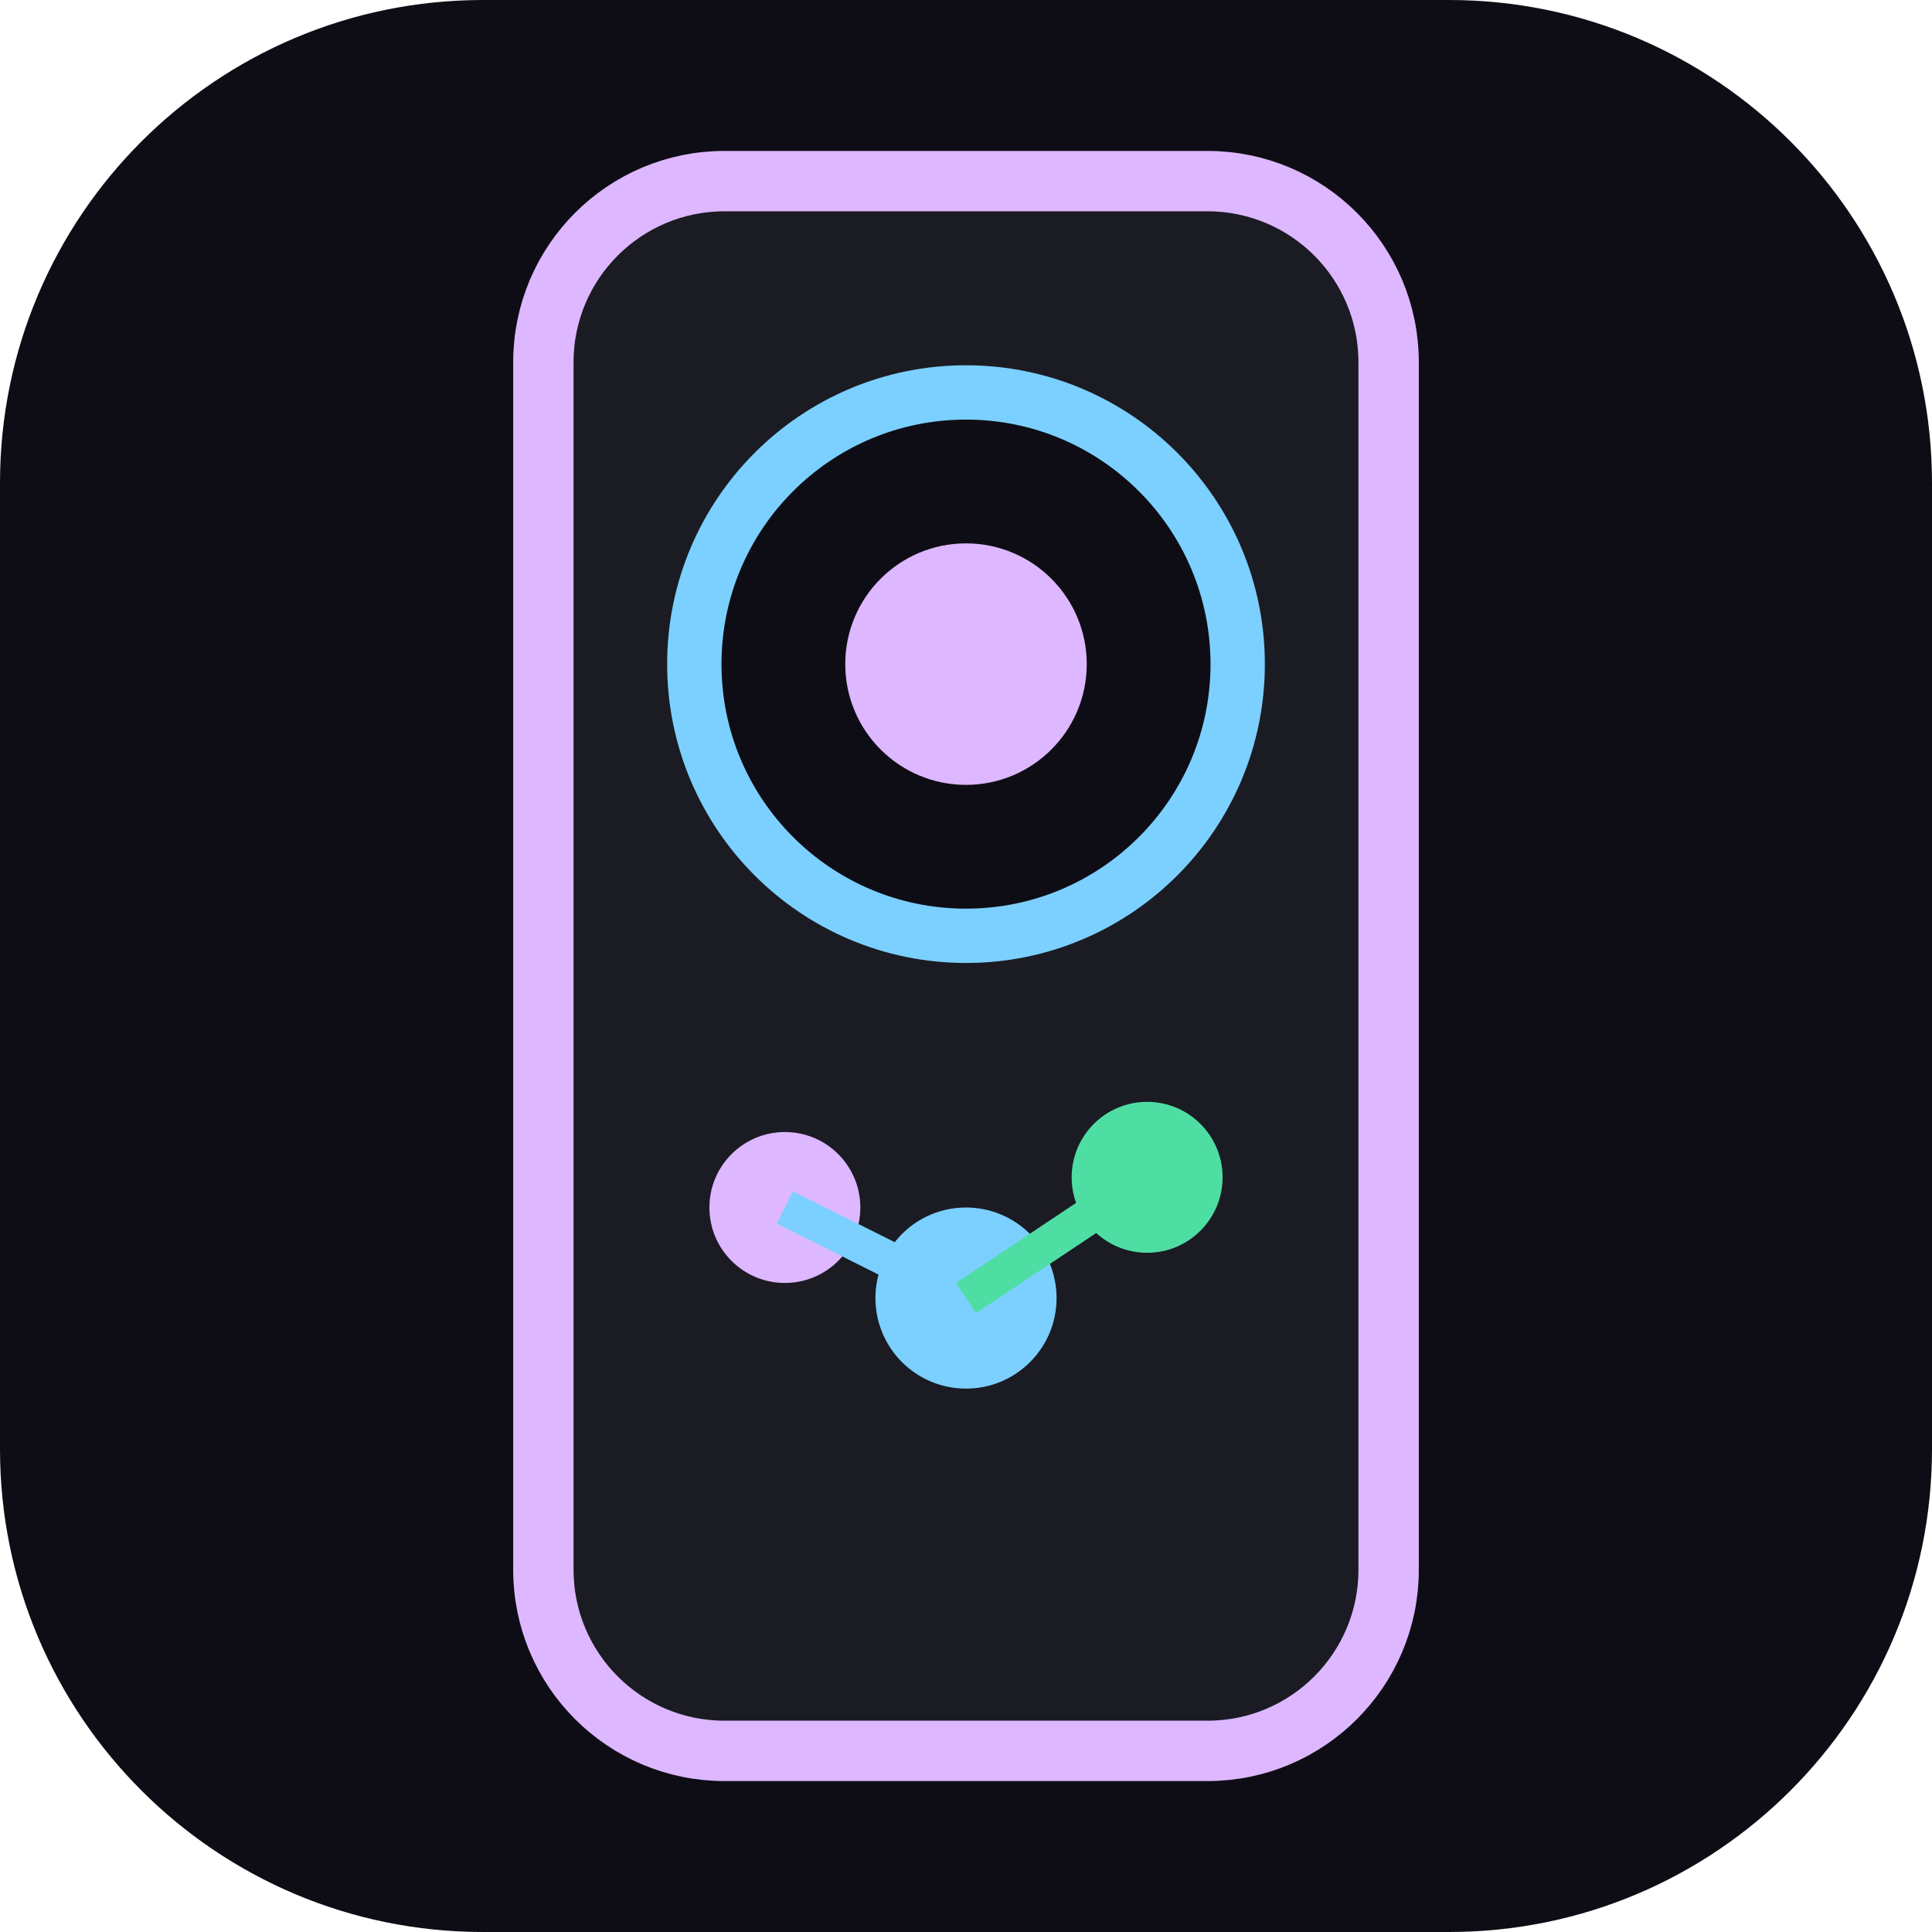
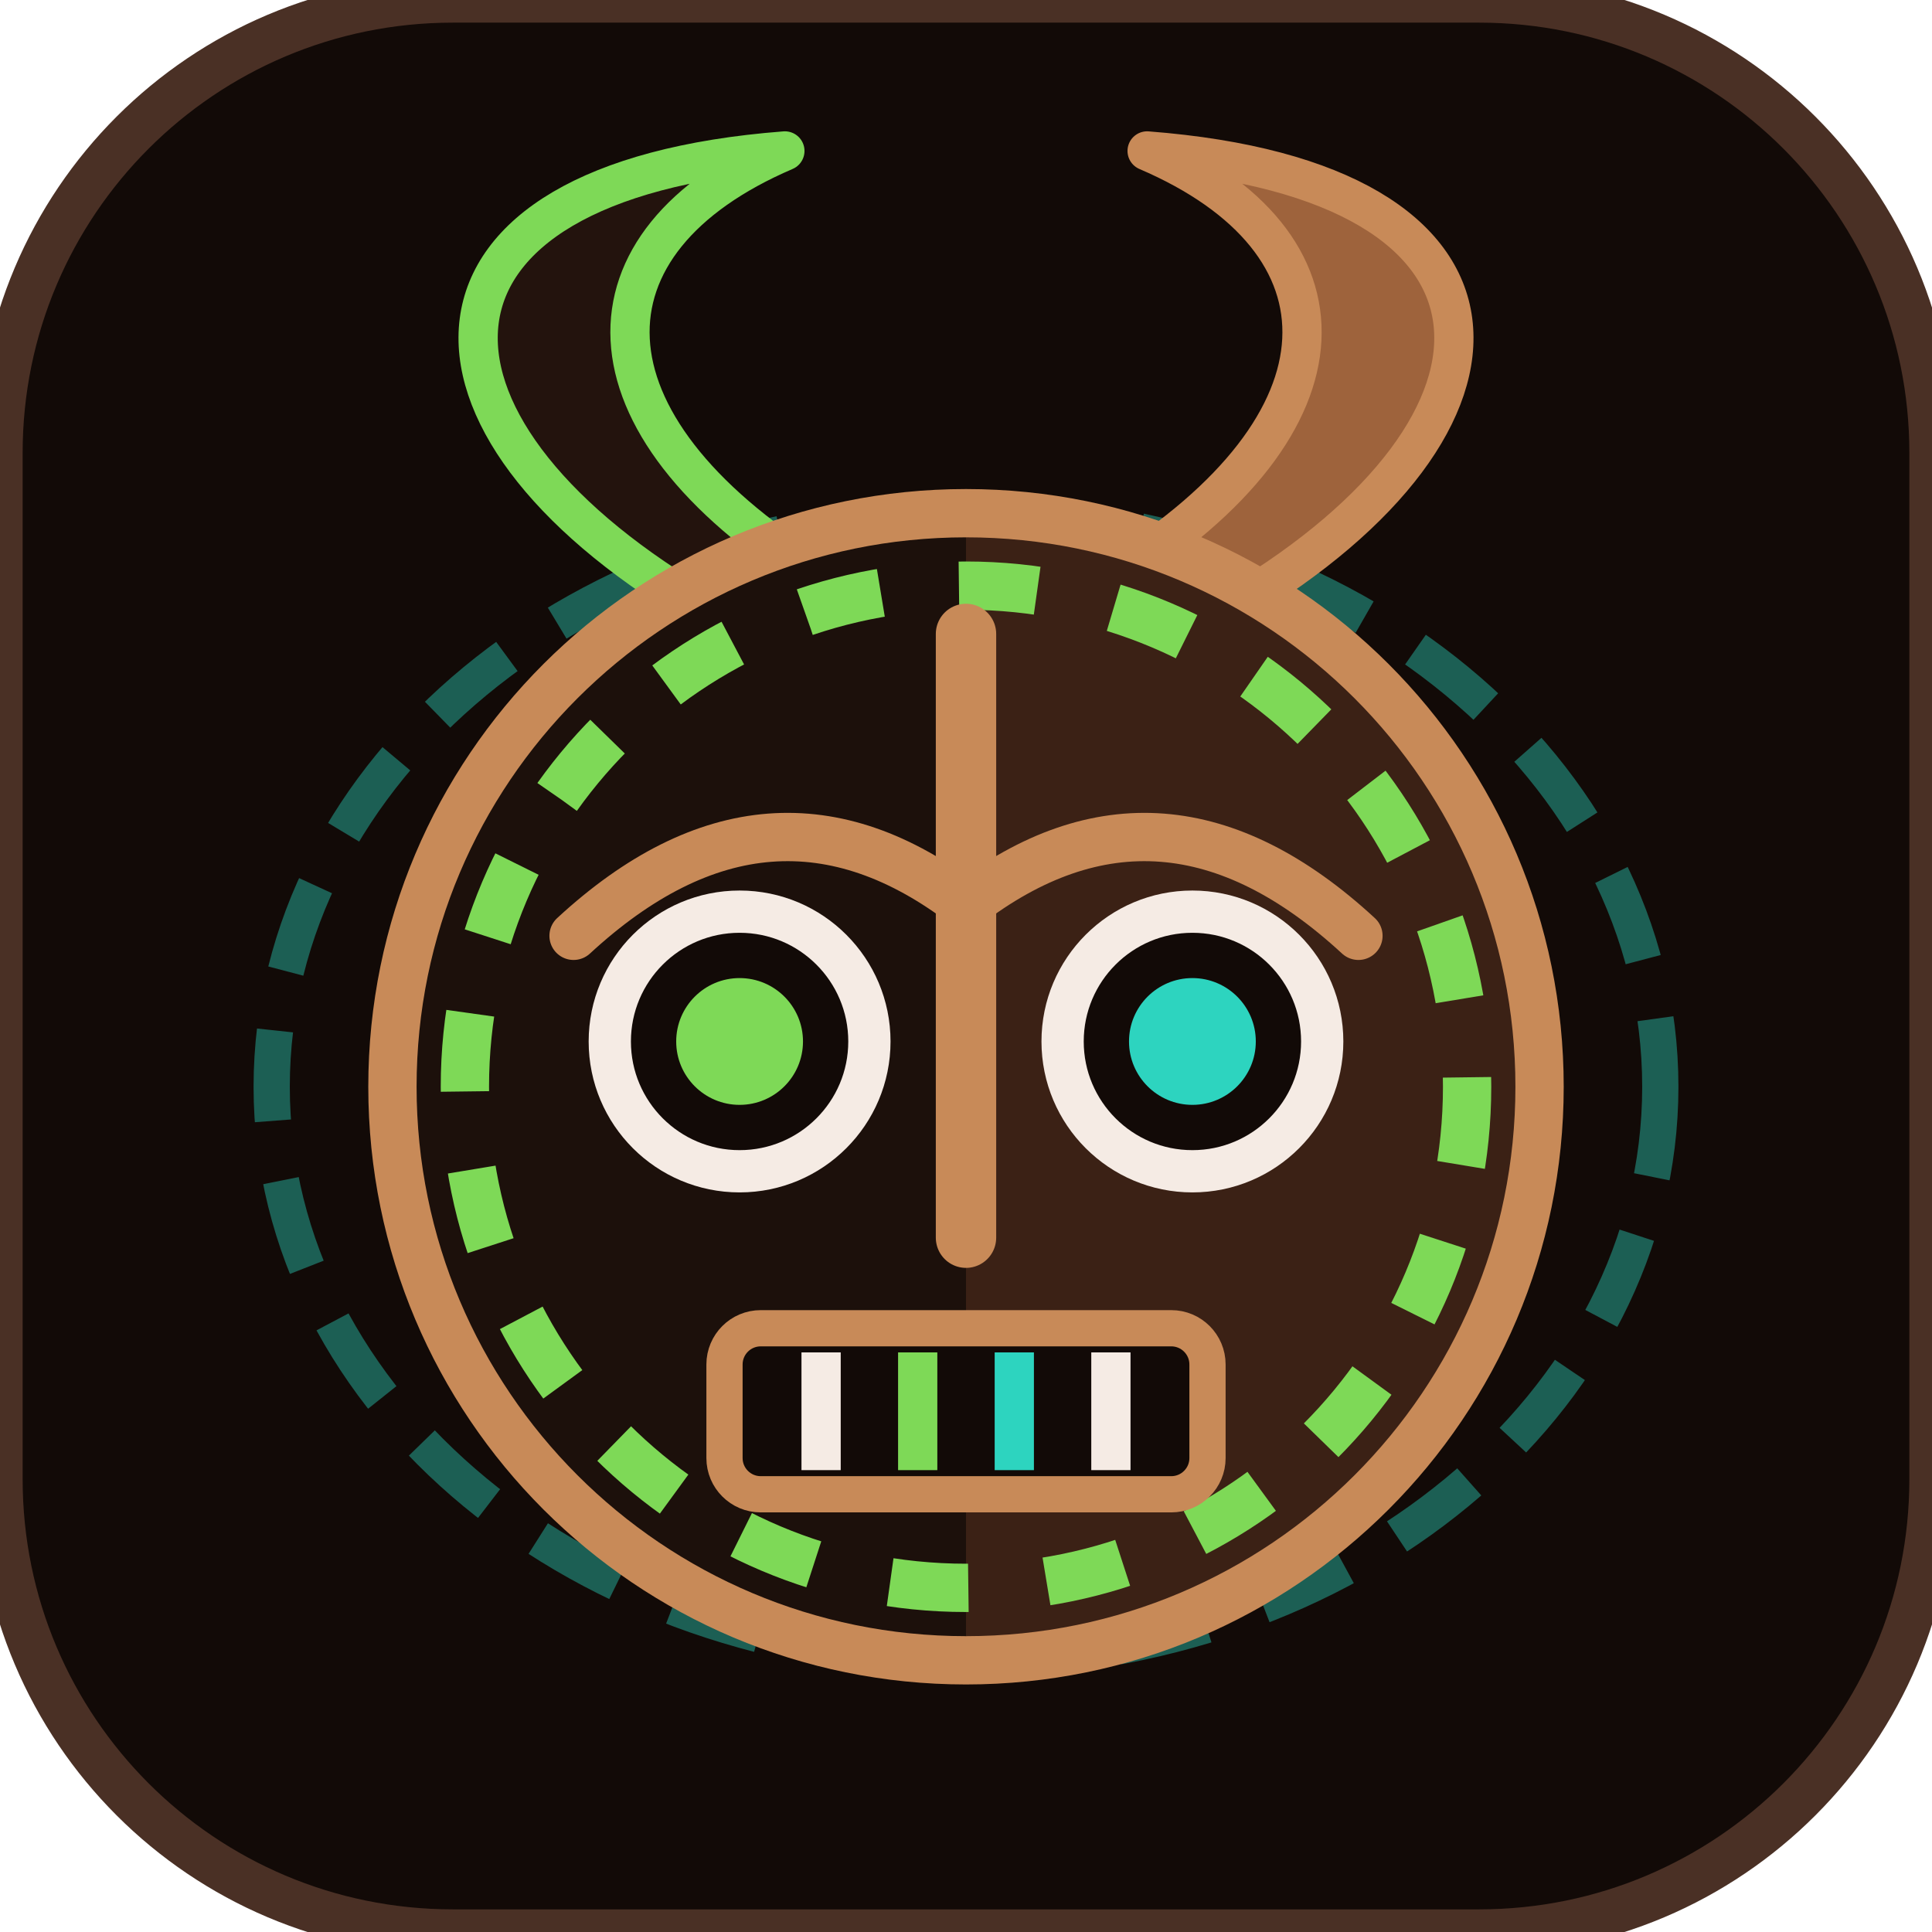
- <svg xmlns="http://www.w3.org/2000/svg" viewBox="0 0 64 64" width="64" height="64">
-   <rect width="64" height="64" rx="16" fill="#0e0d15" />
-   <rect x="18" y="6" width="28" height="52" rx="6" fill="#1b1b23" stroke="#ddb7ff" stroke-width="2" />
-   <circle cx="32" cy="22" r="9" fill="#0e0d15" stroke="#7bd0ff" stroke-width="1.8" />
-   <circle cx="32" cy="22" r="4" fill="#ddb7ff" />
-   <circle cx="26" cy="40" r="2.5" fill="#ddb7ff" />
-   <circle cx="32" cy="43" r="3" fill="#7bd0ff" />
-   <circle cx="38" cy="39" r="2.5" fill="#4edea3" />
-   <line x1="26" y1="40" x2="32" y2="43" stroke="#7bd0ff" stroke-width="1.2" />
-   <line x1="32" y1="43" x2="38" y2="39" stroke="#4edea3" stroke-width="1.2" />
+ <svg xmlns="http://www.w3.org/2000/svg" viewBox="0 0 64 64" width="64" height="64" role="img" aria-label="nousgent.ai Sculpted Persona Mask and @cbrain/core Connectome">
+   <rect width="64" height="64" rx="15" fill="#120a07" stroke="#4a3025" stroke-width="1.5" />
+   <ellipse cx="32" cy="36" rx="23" ry="19" fill="none" stroke="#2dd4bf" stroke-opacity="0.42" stroke-width="1.2" stroke-dasharray="3 2" />
+   <path d="M 23 20 C 13 14, 13 6, 26 5 C 19 8, 19 14, 27 19 Z" fill="#23130d" stroke="#7ed957" stroke-width="1.3" stroke-linejoin="round" />
+   <path d="M 41 20 C 51 14, 51 6, 38 5 C 45 8, 45 14, 37 19 Z" fill="#9e633c" stroke="#c88a58" stroke-width="1.3" stroke-linejoin="round" />
+   <path d="M 32 17 A 19 19 0 0 0 32 55 Z" fill="#1c100b" />
+   <path d="M 32 17 A 19 19 0 0 1 32 55 Z" fill="#3b2115" />
+   <circle cx="32" cy="36" r="19" fill="none" stroke="#c88a58" stroke-width="1.6" />
+   <circle cx="32" cy="36" r="16.6" fill="none" stroke="#7ed957" stroke-width="1.6" stroke-dasharray="2.6 2.6" />
+   <path d="M 19 31 Q 25.5 25 32 30 Q 38.5 25 45 31" fill="none" stroke="#c88a58" stroke-width="1.6" stroke-linecap="round" />
+   <line x1="32" y1="21" x2="32" y2="41" stroke="#c88a58" stroke-width="2" stroke-linecap="round" />
+   <circle cx="24.5" cy="34.5" r="4.3" fill="#120a07" stroke="#f5ebe4" stroke-width="1.4" />
+   <circle cx="24.5" cy="34.5" r="2.1" fill="#7ed957" />
+   <circle cx="39.5" cy="34.5" r="4.3" fill="#120a07" stroke="#f5ebe4" stroke-width="1.4" />
+   <circle cx="39.5" cy="34.5" r="2.1" fill="#2dd4bf" />
+   <rect x="24" y="44" width="16" height="5.5" rx="1.2" fill="#120a07" stroke="#c88a58" stroke-width="1.2" />
+   <line x1="27.2" y1="44.8" x2="27.2" y2="48.7" stroke="#f5ebe4" stroke-width="1.3" />
+   <line x1="30.4" y1="44.8" x2="30.4" y2="48.7" stroke="#7ed957" stroke-width="1.3" />
+   <line x1="33.6" y1="44.8" x2="33.6" y2="48.7" stroke="#2dd4bf" stroke-width="1.3" />
+   <line x1="36.8" y1="44.8" x2="36.8" y2="48.7" stroke="#f5ebe4" stroke-width="1.3" />
</svg>
